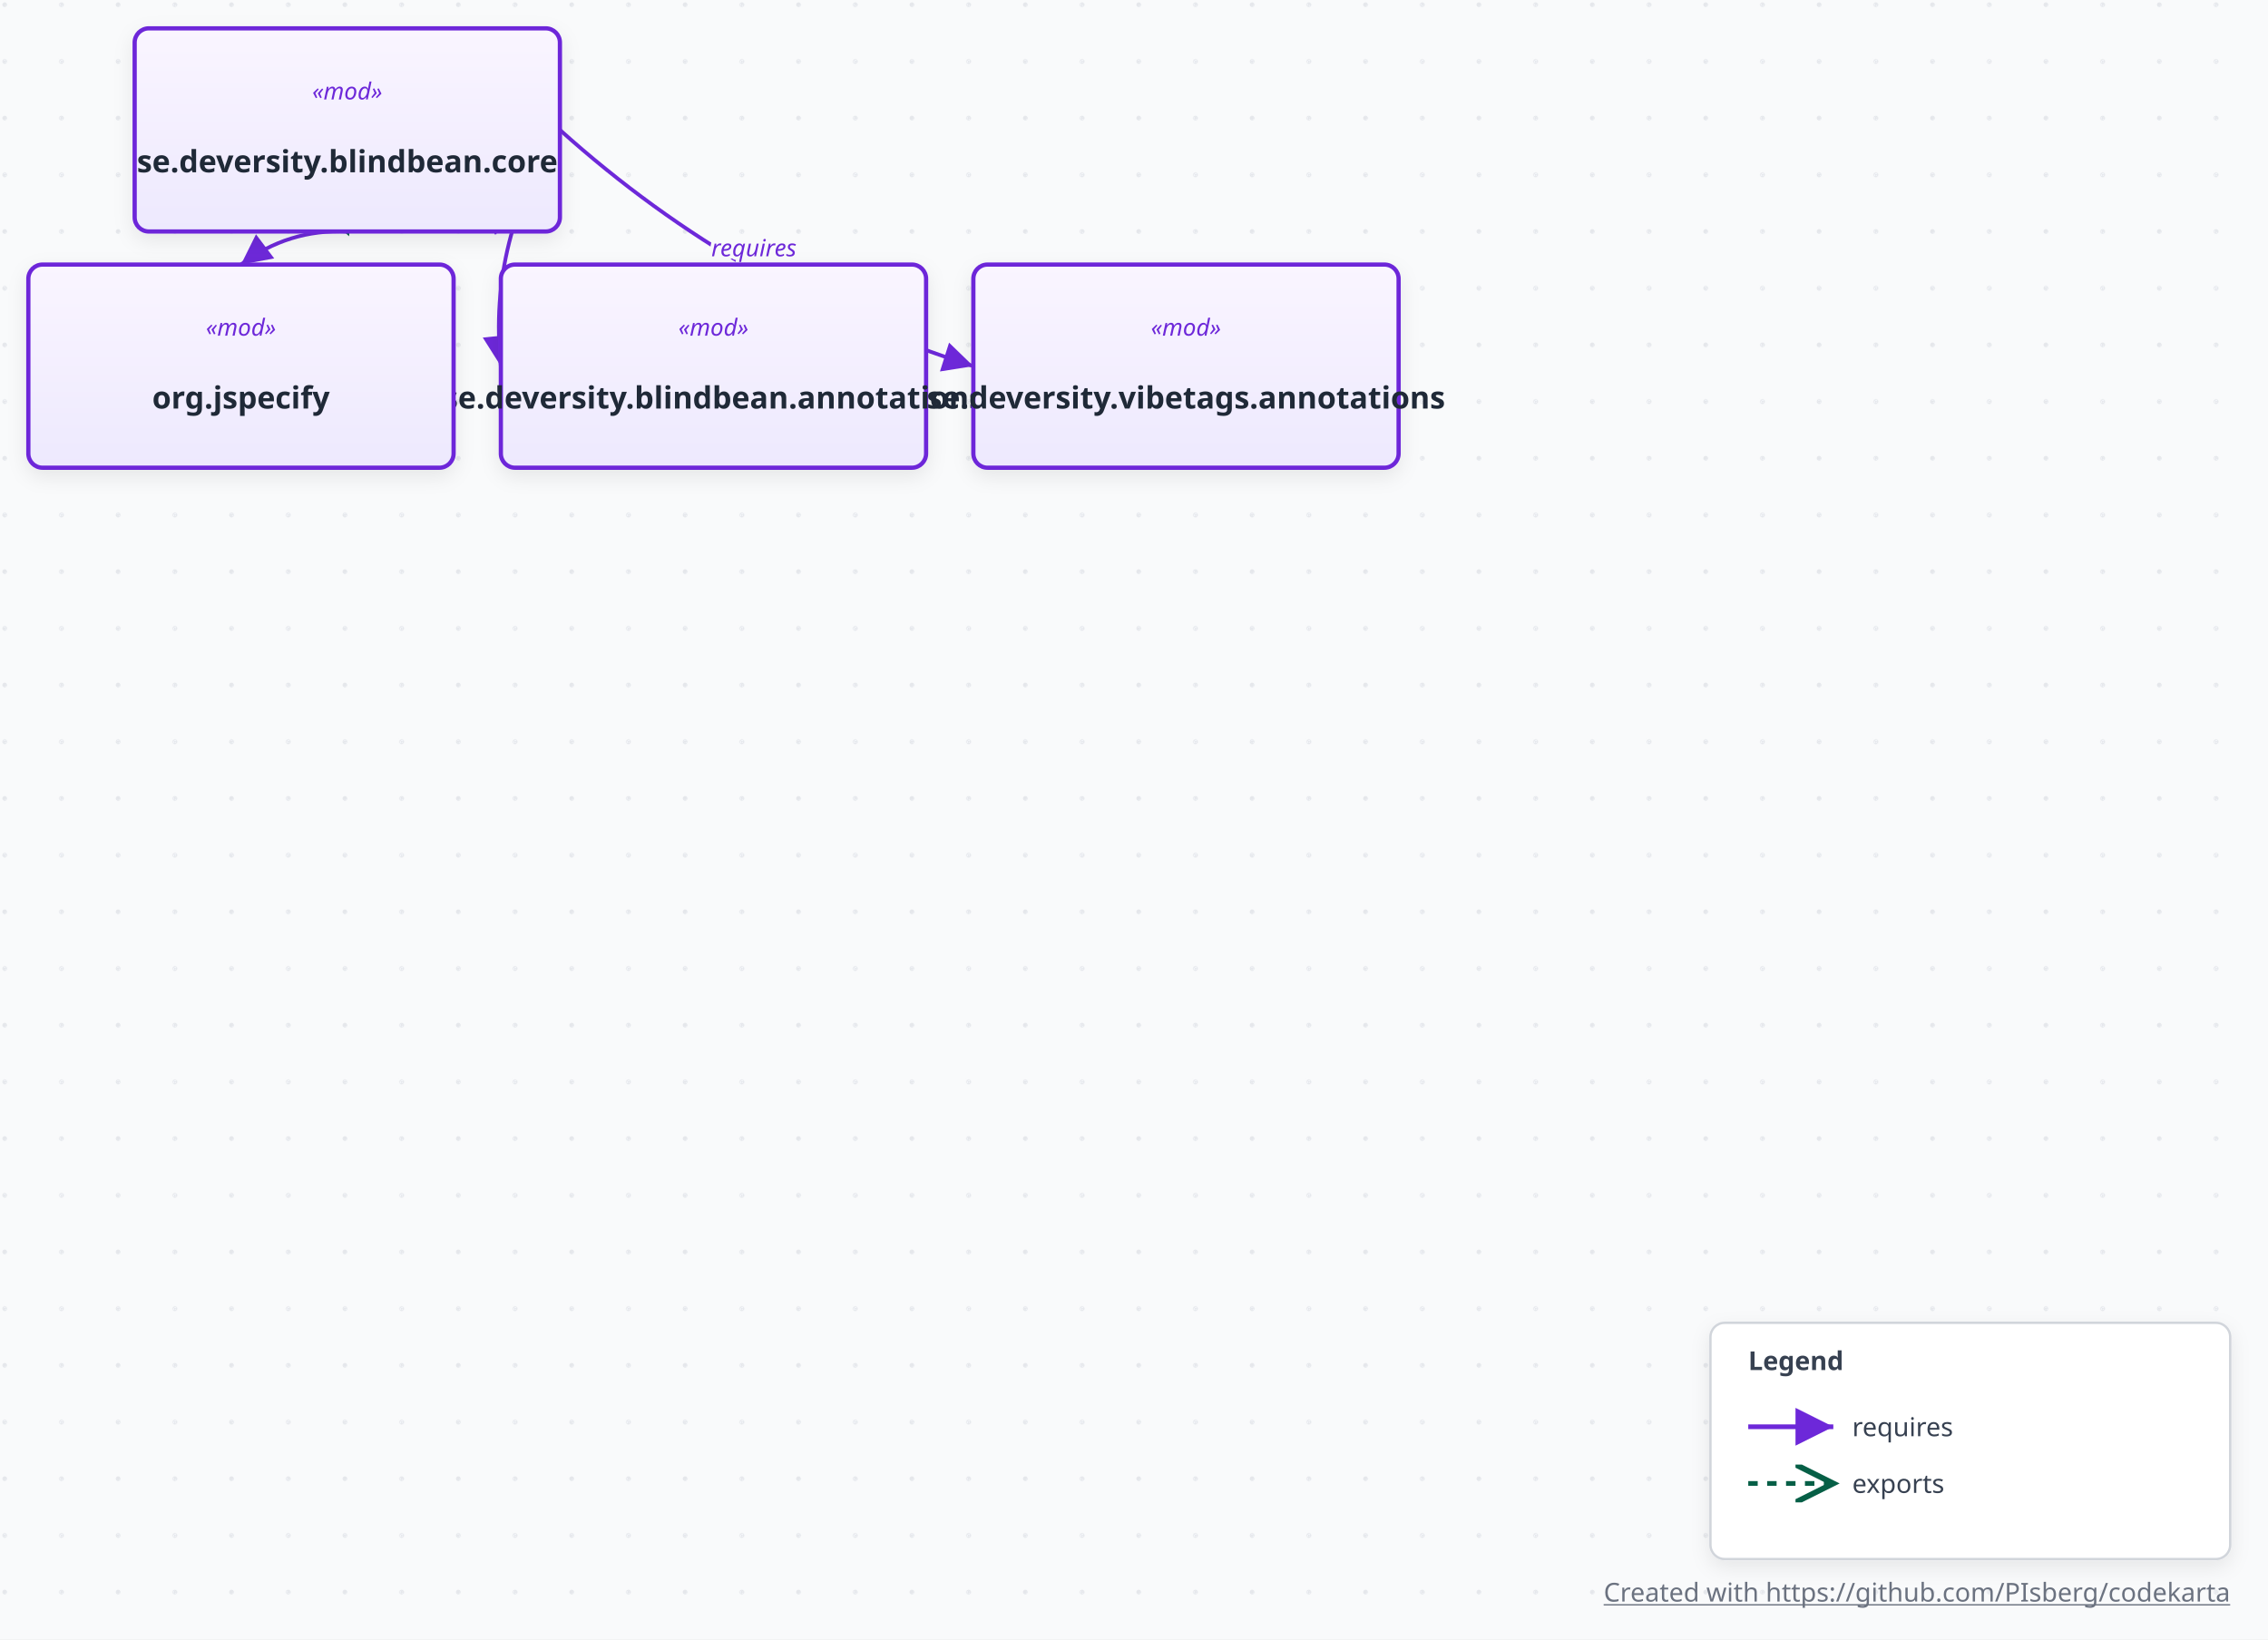
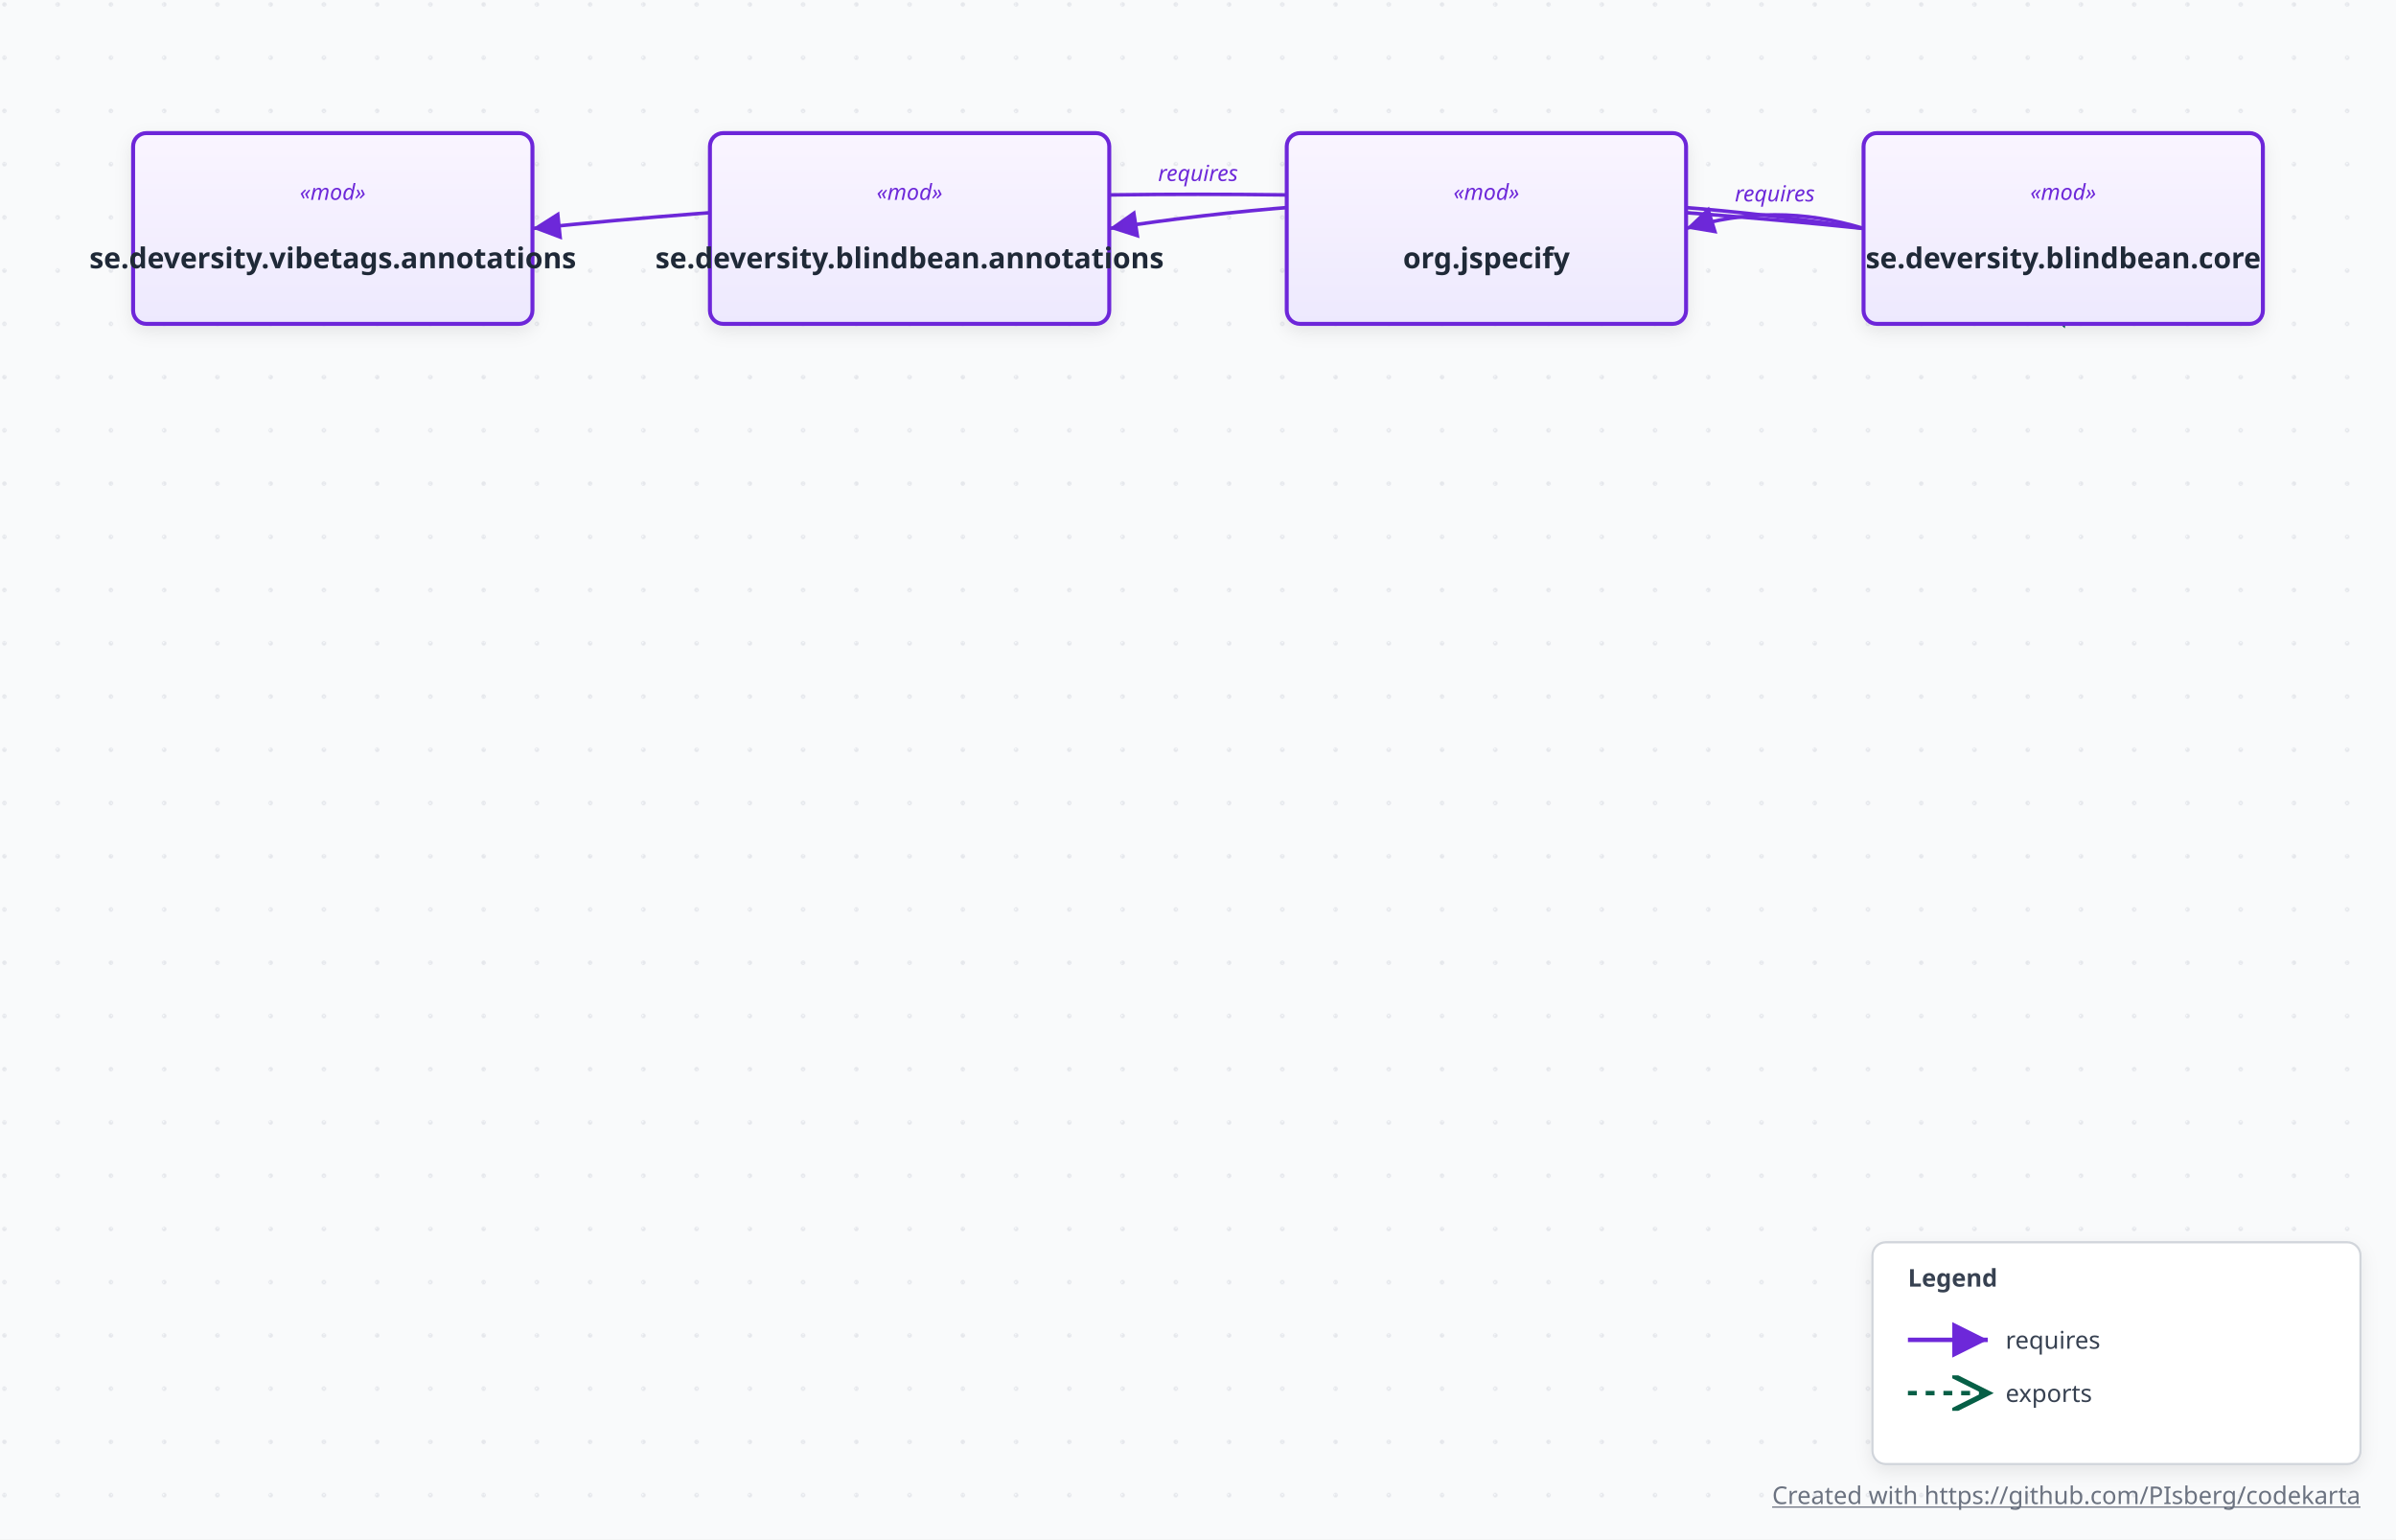
- <svg xmlns="http://www.w3.org/2000/svg" width="960" height="694" viewBox="0 0 960 694">
+ <svg xmlns="http://www.w3.org/2000/svg" width="1080" height="694" viewBox="0 0 1080 694">
  <defs>
    <style>
svg { font-family: 'Outfit', 'Inter', -apple-system, BlinkMacSystemFont, 'Segoe UI', sans-serif; }
text { font-family: 'Outfit', 'Inter', -apple-system, BlinkMacSystemFont, 'Segoe UI', sans-serif !important; }
.node-rect { transition: filter 0.2s ease, stroke-width 0.2s ease, stroke 0.2s ease; }
.node-rect:hover { stroke-width: 2.2 !important; filter: drop-shadow(0 8px 16px rgba(15, 23, 42, 0.12)) !important; }
.edge-line { stroke-linecap: round; stroke-linejoin: round; transition: stroke-width 0.2s ease; }
.edge-line:hover { stroke-width: 2.5 !important; }
.edge-label { paint-order: stroke; stroke: #f9fafb; stroke-width: 3; font-weight: 500; }
.diagram-attribution { fill: #9ca3af; text-decoration: none; transition: fill 0.2s ease; }
.diagram-attribution:hover { fill: #4b5563; text-decoration: underline; }
.group-rect { transition: stroke-width 0.2s ease; }
.node-label { pointer-events: none; }
</style>
    <filter id="nodeShadow" x="-20%" y="-20%" width="140%" height="140%">
      <feDropShadow dx="0" dy="3" stdDeviation="4" flood-color="#0f172a" flood-opacity="0.08" />
    </filter>
    <linearGradient id="grad-CLASS" x1="0%" y1="0%" x2="0%" y2="100%">
      <stop offset="0%" stop-color="#ffffff" />
      <stop offset="100%" stop-color="#f3f4f6" />
    </linearGradient>
    <linearGradient id="grad-INTERFACE" x1="0%" y1="0%" x2="0%" y2="100%">
      <stop offset="0%" stop-color="#eff6ff" />
      <stop offset="100%" stop-color="#dbeafe" />
    </linearGradient>
    <linearGradient id="grad-MODULE" x1="0%" y1="0%" x2="0%" y2="100%">
      <stop offset="0%" stop-color="#faf5ff" />
      <stop offset="100%" stop-color="#ede9fe" />
    </linearGradient>
    <linearGradient id="grad-METHOD" x1="0%" y1="0%" x2="0%" y2="100%">
      <stop offset="0%" stop-color="#fffbeb" />
      <stop offset="100%" stop-color="#fef3c7" />
    </linearGradient>
    <linearGradient id="grad-PACKAGE" x1="0%" y1="0%" x2="0%" y2="100%">
      <stop offset="0%" stop-color="#ecfdf5" />
      <stop offset="100%" stop-color="#d1fae5" />
    </linearGradient>
    <linearGradient id="grad-EXCEPTION" x1="0%" y1="0%" x2="0%" y2="100%">
      <stop offset="0%" stop-color="#fef2f2" />
      <stop offset="100%" stop-color="#fee2e2" />
    </linearGradient>
    <linearGradient id="grad-STATE" x1="0%" y1="0%" x2="0%" y2="100%">
      <stop offset="0%" stop-color="#f0f9ff" />
      <stop offset="100%" stop-color="#e0f2fe" />
    </linearGradient>
    <pattern id="dotGrid" width="24" height="24" patternUnits="userSpaceOnUse">
      <circle cx="2" cy="2" r="1" fill="#e5e7eb" />
    </pattern>
    <marker id="marker-filled-6d28d9" markerWidth="10" markerHeight="8" refX="8" refY="4" orient="auto">
      <path d="M0,0 L8,4 L0,8 Z" fill="#6d28d9" />
    </marker>
    <marker id="marker-open-065f46" markerWidth="10" markerHeight="8" refX="8" refY="4" orient="auto">
      <path d="M0,0 L8,4 L0,8" fill="none" stroke="#065f46" stroke-width="1.2" />
    </marker>
  </defs>
-   <rect width="960" height="694" fill="#f9fafb" />
-   <rect width="960" height="694" fill="url(#dotGrid)" />
-   <path class="edge-line" data-source="se.deversity.blindbean.core" data-target="se.deversity.blindbean.annotations" data-type="REQUIRES" d="M237.0 55.0 Q206.5 100.5 212.0 155.0" fill="none" stroke="#6d28d9" stroke-width="1.6" marker-end="url(#marker-filled-6d28d9)" />
-   <text class="edge-label" data-source="se.deversity.blindbean.core" data-target="se.deversity.blindbean.annotations" data-type="REQUIRES" x="215.5" y="96.8" text-anchor="middle" font-family="sans-serif" font-size="10" fill="#6d28d9" font-style="italic">requires</text>
-   <path class="edge-line" data-source="se.deversity.blindbean.core" data-target="se.deversity.vibetags.annotations" data-type="REQUIRES" d="M237.0 55.0 Q313.7 124.0 412.0 155.0" fill="none" stroke="#6d28d9" stroke-width="1.6" marker-end="url(#marker-filled-6d28d9)" />
-   <text class="edge-label" data-source="se.deversity.blindbean.core" data-target="se.deversity.vibetags.annotations" data-type="REQUIRES" x="319.1" y="108.5" text-anchor="middle" font-family="sans-serif" font-size="10" fill="#6d28d9" font-style="italic">requires</text>
-   <path class="edge-line" data-source="se.deversity.blindbean.core" data-target="org.jspecify" data-type="REQUIRES" d="M147.0 98.0 Q122.0 96.9 102.0 112.0" fill="none" stroke="#6d28d9" stroke-width="1.6" marker-end="url(#marker-filled-6d28d9)" />
-   <text class="edge-label" data-source="se.deversity.blindbean.core" data-target="org.jspecify" data-type="REQUIRES" x="123.2" y="95.0" text-anchor="middle" font-family="sans-serif" font-size="10" fill="#6d28d9" font-style="italic">requires</text>
-   <path class="edge-line" data-source="se.deversity.blindbean.core" data-target="se.deversity.blindbean.core" data-type="EXPORTS" d="M147.0 12.0 Q131.5 55.0 147.0 98.0" fill="none" stroke="#065f46" stroke-width="1.6" stroke-dasharray="4,4" marker-end="url(#marker-open-065f46)" />
-   <text class="edge-label" data-source="se.deversity.blindbean.core" data-target="se.deversity.blindbean.core" data-type="EXPORTS" x="139.3" y="49.0" text-anchor="middle" font-family="sans-serif" font-size="10" fill="#065f46" font-style="italic">exports</text>
+   <rect width="1080" height="694" fill="#f9fafb" />
+   <rect width="1080" height="694" fill="url(#dotGrid)" />
+   <path class="edge-line" data-source="se.deversity.blindbean.core" data-target="se.deversity.blindbean.annotations" data-type="REQUIRES" d="M840.0 103.0 Q670.0 76.8 500.0 103.0" fill="none" stroke="#6d28d9" stroke-width="1.6" marker-end="url(#marker-filled-6d28d9)" />
+   <text class="edge-label" data-source="se.deversity.blindbean.core" data-target="se.deversity.blindbean.annotations" data-type="REQUIRES" x="670.0" y="83.9" text-anchor="middle" font-family="sans-serif" font-size="10" fill="#6d28d9" font-style="italic">requires</text>
+   <path class="edge-line" data-source="se.deversity.blindbean.core" data-target="se.deversity.vibetags.annotations" data-type="REQUIRES" d="M840.0 103.0 Q540.0 72.2 240.0 103.0" fill="none" stroke="#6d28d9" stroke-width="1.6" marker-end="url(#marker-filled-6d28d9)" />
+   <text class="edge-label" data-source="se.deversity.blindbean.core" data-target="se.deversity.vibetags.annotations" data-type="REQUIRES" x="540.0" y="81.6" text-anchor="middle" font-family="sans-serif" font-size="10" fill="#6d28d9" font-style="italic">requires</text>
+   <path class="edge-line" data-source="se.deversity.blindbean.core" data-target="org.jspecify" data-type="REQUIRES" d="M840.0 103.0 Q800.0 90.7 760.0 103.0" fill="none" stroke="#6d28d9" stroke-width="1.6" marker-end="url(#marker-filled-6d28d9)" />
+   <text class="edge-label" data-source="se.deversity.blindbean.core" data-target="org.jspecify" data-type="REQUIRES" x="800.0" y="90.8" text-anchor="middle" font-family="sans-serif" font-size="10" fill="#6d28d9" font-style="italic">requires</text>
+   <path class="edge-line" data-source="se.deversity.blindbean.core" data-target="se.deversity.blindbean.core" data-type="EXPORTS" d="M930.0 60.0 Q914.5 103.0 930.0 146.0" fill="none" stroke="#065f46" stroke-width="1.6" stroke-dasharray="4,4" marker-end="url(#marker-open-065f46)" />
+   <text class="edge-label" data-source="se.deversity.blindbean.core" data-target="se.deversity.blindbean.core" data-type="EXPORTS" x="922.3" y="97.0" text-anchor="middle" font-family="sans-serif" font-size="10" fill="#065f46" font-style="italic">exports</text>
  <g id="se.deversity.blindbean.core">
-     <rect class="node-rect" x="57.0" y="12.0" width="180.0" height="86.0" rx="6.0" fill="url(#grad-MODULE)" stroke="#6d28d9" stroke-width="1.8" filter="url(#nodeShadow)" />
-     <text class="node-label" x="147.0" y="42.1" text-anchor="middle" font-family="sans-serif" font-size="10" fill="#6d28d9" font-style="italic">«mod»</text>
-     <text class="node-label" x="147.0" y="67.9" text-anchor="middle" dominant-baseline="central" font-family="sans-serif" font-size="13" font-weight="bold" fill="#1f2937">se.deversity.blindbean.core</text>
+     <rect class="node-rect" x="840.0" y="60.0" width="180.0" height="86.0" rx="6.0" fill="url(#grad-MODULE)" stroke="#6d28d9" stroke-width="1.8" filter="url(#nodeShadow)" />
+     <text class="node-label" x="930.0" y="90.1" text-anchor="middle" font-family="sans-serif" font-size="10" fill="#6d28d9" font-style="italic">«mod»</text>
+     <text class="node-label" x="930.0" y="115.9" text-anchor="middle" dominant-baseline="central" font-family="sans-serif" font-size="13" font-weight="bold" fill="#1f2937">se.deversity.blindbean.core</text>
  </g>
  <g id="se.deversity.blindbean.annotations">
-     <rect class="node-rect" x="212.0" y="112.0" width="180.0" height="86.0" rx="6.0" fill="url(#grad-MODULE)" stroke="#6d28d9" stroke-width="1.8" filter="url(#nodeShadow)" />
-     <text class="node-label" x="302.0" y="142.1" text-anchor="middle" font-family="sans-serif" font-size="10" fill="#6d28d9" font-style="italic">«mod»</text>
-     <text class="node-label" x="302.0" y="167.9" text-anchor="middle" dominant-baseline="central" font-family="sans-serif" font-size="13" font-weight="bold" fill="#1f2937">se.deversity.blindbean.annotations</text>
+     <rect class="node-rect" x="320.0" y="60.0" width="180.0" height="86.0" rx="6.0" fill="url(#grad-MODULE)" stroke="#6d28d9" stroke-width="1.8" filter="url(#nodeShadow)" />
+     <text class="node-label" x="410.0" y="90.1" text-anchor="middle" font-family="sans-serif" font-size="10" fill="#6d28d9" font-style="italic">«mod»</text>
+     <text class="node-label" x="410.0" y="115.9" text-anchor="middle" dominant-baseline="central" font-family="sans-serif" font-size="13" font-weight="bold" fill="#1f2937">se.deversity.blindbean.annotations</text>
  </g>
  <g id="se.deversity.vibetags.annotations">
-     <rect class="node-rect" x="412.0" y="112.0" width="180.0" height="86.0" rx="6.0" fill="url(#grad-MODULE)" stroke="#6d28d9" stroke-width="1.8" filter="url(#nodeShadow)" />
-     <text class="node-label" x="502.0" y="142.1" text-anchor="middle" font-family="sans-serif" font-size="10" fill="#6d28d9" font-style="italic">«mod»</text>
-     <text class="node-label" x="502.0" y="167.9" text-anchor="middle" dominant-baseline="central" font-family="sans-serif" font-size="13" font-weight="bold" fill="#1f2937">se.deversity.vibetags.annotations</text>
+     <rect class="node-rect" x="60.0" y="60.0" width="180.0" height="86.0" rx="6.0" fill="url(#grad-MODULE)" stroke="#6d28d9" stroke-width="1.8" filter="url(#nodeShadow)" />
+     <text class="node-label" x="150.0" y="90.1" text-anchor="middle" font-family="sans-serif" font-size="10" fill="#6d28d9" font-style="italic">«mod»</text>
+     <text class="node-label" x="150.0" y="115.9" text-anchor="middle" dominant-baseline="central" font-family="sans-serif" font-size="13" font-weight="bold" fill="#1f2937">se.deversity.vibetags.annotations</text>
  </g>
  <g id="org.jspecify">
-     <rect class="node-rect" x="12.0" y="112.0" width="180.0" height="86.0" rx="6.0" fill="url(#grad-MODULE)" stroke="#6d28d9" stroke-width="1.8" filter="url(#nodeShadow)" />
-     <text class="node-label" x="102.0" y="142.1" text-anchor="middle" font-family="sans-serif" font-size="10" fill="#6d28d9" font-style="italic">«mod»</text>
-     <text class="node-label" x="102.0" y="167.9" text-anchor="middle" dominant-baseline="central" font-family="sans-serif" font-size="13" font-weight="bold" fill="#1f2937">org.jspecify</text>
+     <rect class="node-rect" x="580.0" y="60.0" width="180.0" height="86.0" rx="6.0" fill="url(#grad-MODULE)" stroke="#6d28d9" stroke-width="1.8" filter="url(#nodeShadow)" />
+     <text class="node-label" x="670.0" y="90.1" text-anchor="middle" font-family="sans-serif" font-size="10" fill="#6d28d9" font-style="italic">«mod»</text>
+     <text class="node-label" x="670.0" y="115.9" text-anchor="middle" dominant-baseline="central" font-family="sans-serif" font-size="13" font-weight="bold" fill="#1f2937">org.jspecify</text>
  </g>
-   <rect x="724.0" y="560.0" width="220.0" height="100.0" rx="6" fill="#ffffff" stroke="#d1d5db" stroke-width="1" filter="url(#nodeShadow)" />
-   <text x="740.0" y="580.0" font-family="sans-serif" font-size="11" font-weight="bold" fill="#374151">Legend</text>
-   <line x1="740.0" y1="604.0" x2="776.0" y2="604.0" stroke="#6d28d9" stroke-width="2" marker-end="url(#marker-filled-6d28d9)" />
-   <text x="784.0" y="608.0" font-family="sans-serif" font-size="11" fill="#374151">requires</text>
-   <line x1="740.0" y1="628.0" x2="776.0" y2="628.0" stroke="#065f46" stroke-width="2" stroke-dasharray="4,4" marker-end="url(#marker-open-065f46)" />
-   <text x="784.0" y="632.0" font-family="sans-serif" font-size="11" fill="#374151">exports</text>
+   <rect x="844.0" y="560.0" width="220.0" height="100.0" rx="6" fill="#ffffff" stroke="#d1d5db" stroke-width="1" filter="url(#nodeShadow)" />
+   <text x="860.0" y="580.0" font-family="sans-serif" font-size="11" font-weight="bold" fill="#374151">Legend</text>
+   <line x1="860.0" y1="604.0" x2="896.0" y2="604.0" stroke="#6d28d9" stroke-width="2" marker-end="url(#marker-filled-6d28d9)" />
+   <text x="904.0" y="608.0" font-family="sans-serif" font-size="11" fill="#374151">requires</text>
+   <line x1="860.0" y1="628.0" x2="896.0" y2="628.0" stroke="#065f46" stroke-width="2" stroke-dasharray="4,4" marker-end="url(#marker-open-065f46)" />
+   <text x="904.0" y="632.0" font-family="sans-serif" font-size="11" fill="#374151">exports</text>
  <a class="diagram-attribution" href="https://github.com/PIsberg/codekarta" target="_blank" rel="noopener noreferrer">
-     <text x="944.0" y="678.0" text-anchor="end" font-family="sans-serif" font-size="11" fill="#6b7280" text-decoration="underline">Created with https://github.com/PIsberg/codekarta</text>
+     <text x="1064.0" y="678.0" text-anchor="end" font-family="sans-serif" font-size="11" fill="#6b7280" text-decoration="underline">Created with https://github.com/PIsberg/codekarta</text>
  </a>
</svg>
